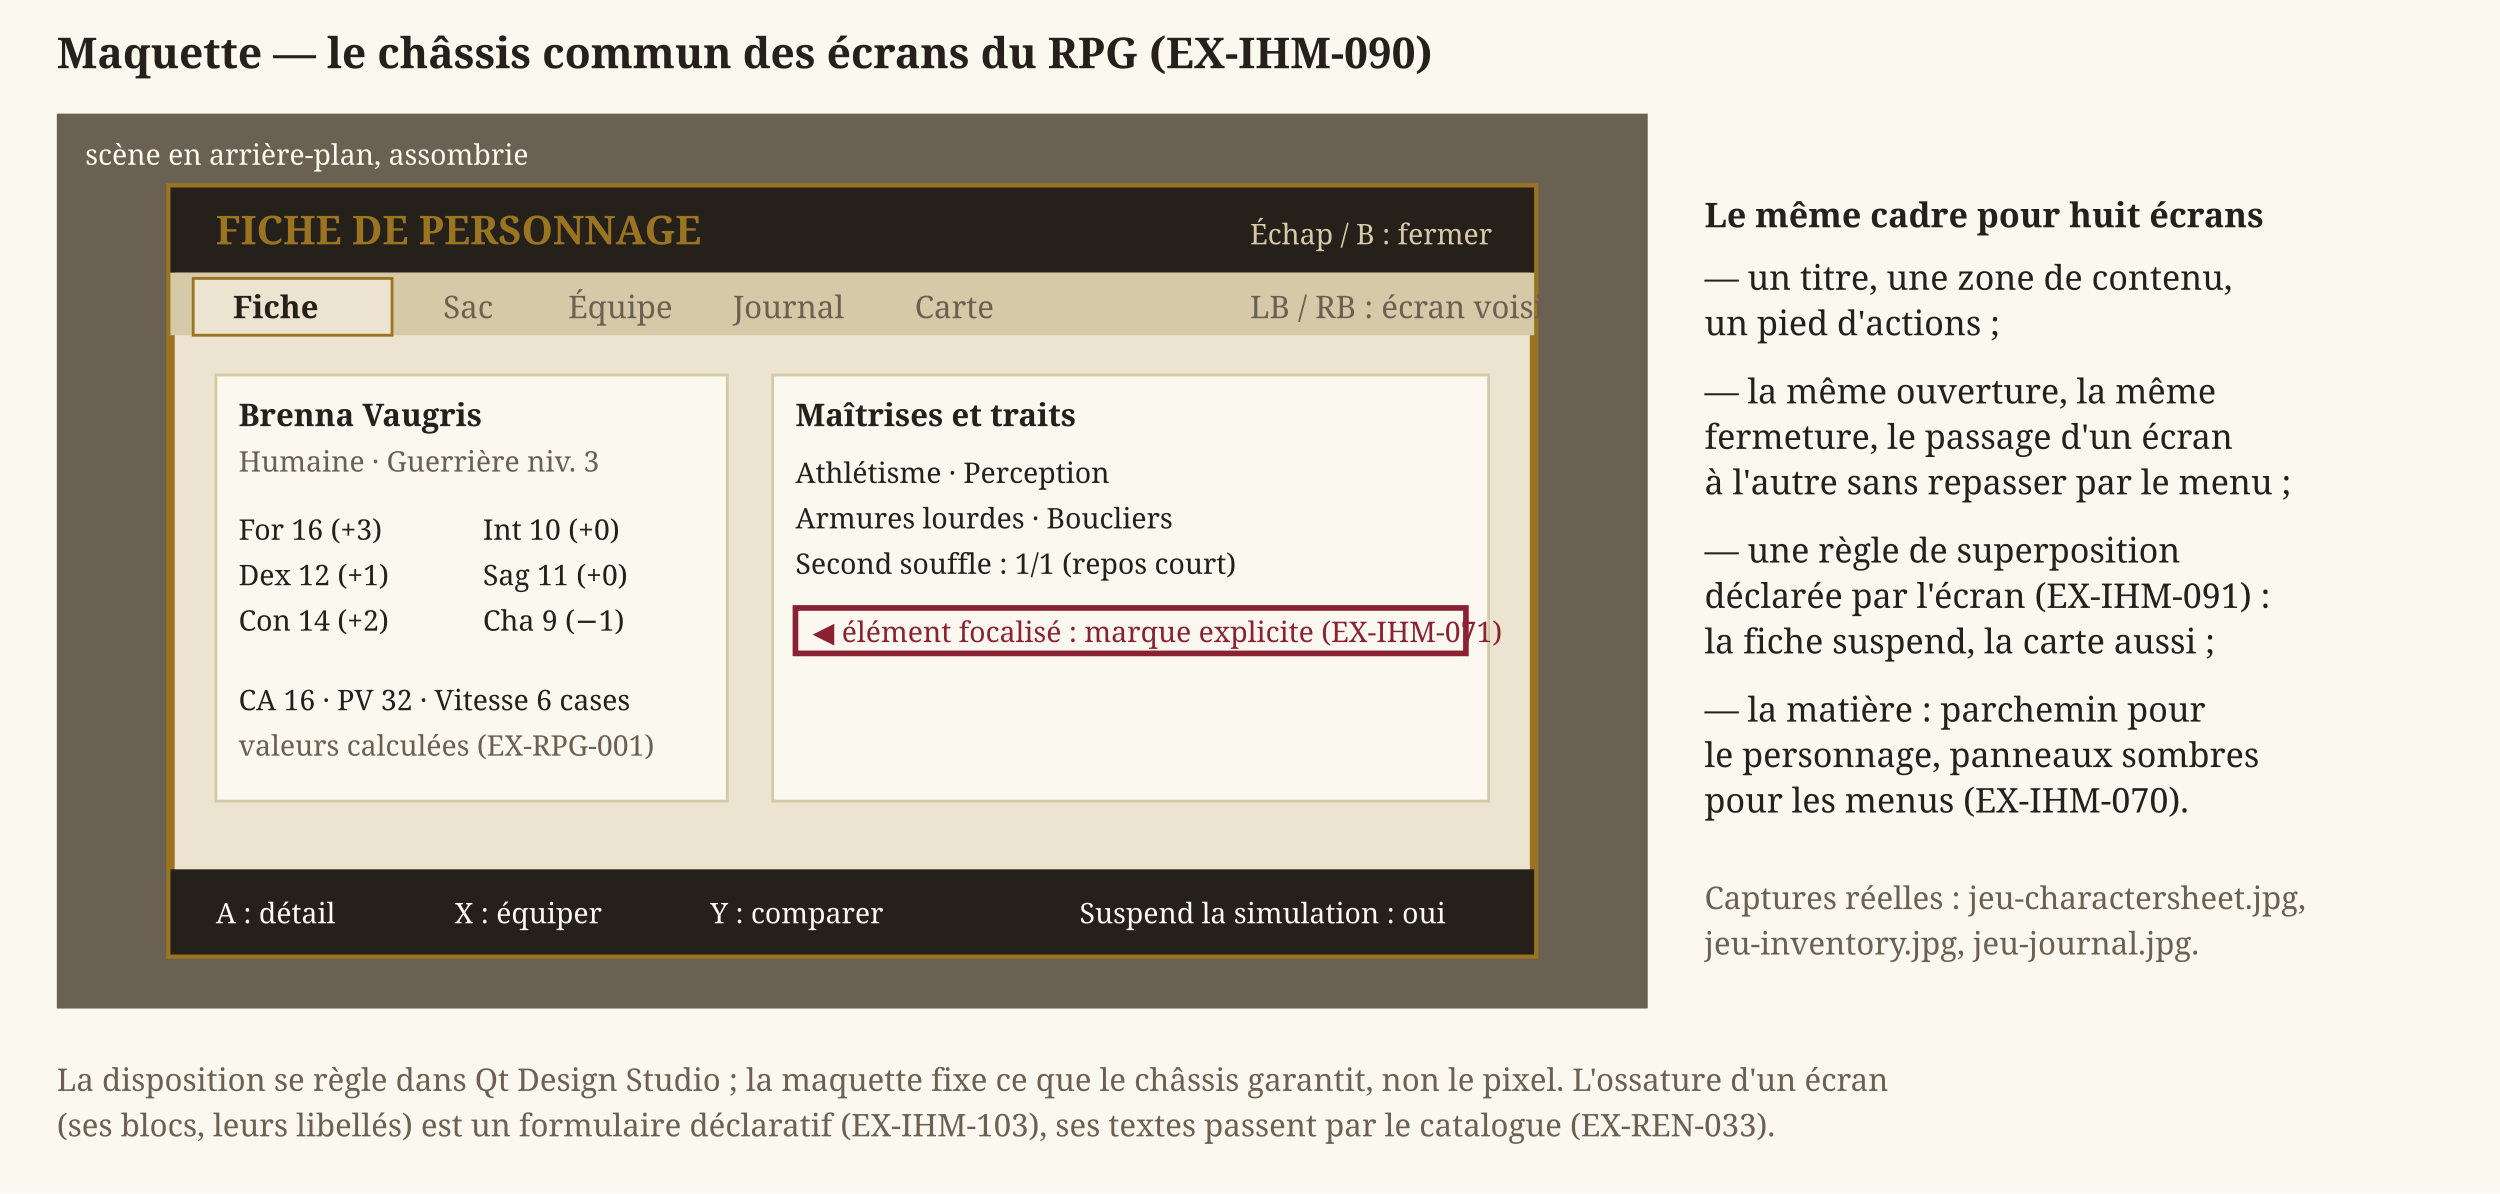
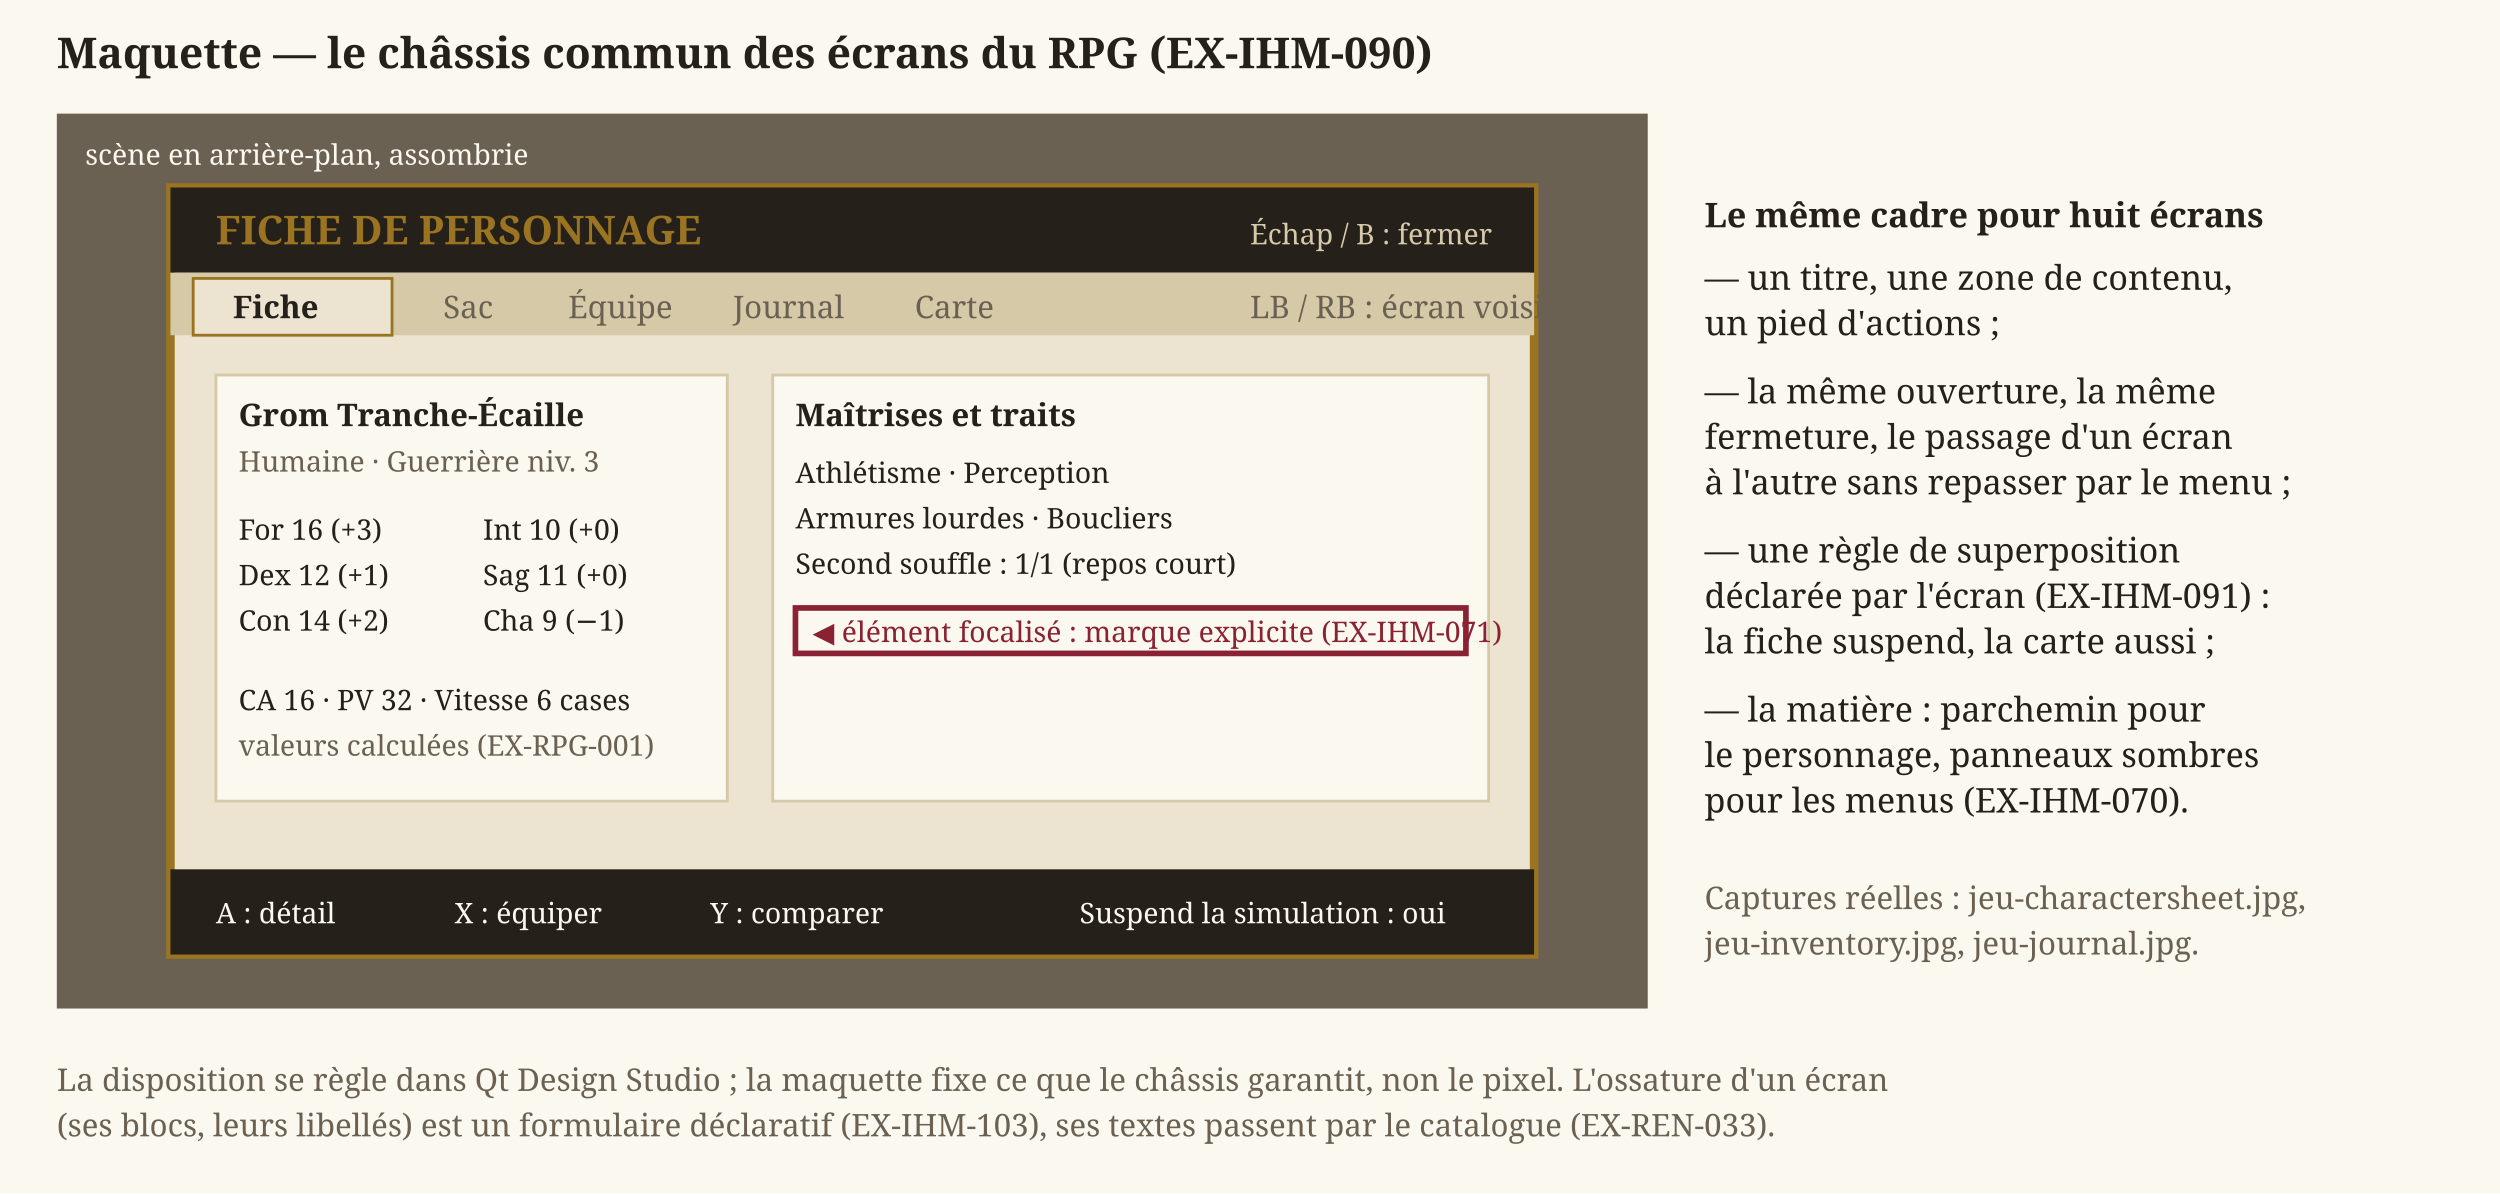
<svg xmlns="http://www.w3.org/2000/svg" viewBox="0 0 880 420" font-family="Georgia, serif" font-size="13">
  <rect width="880" height="420" fill="#fbf8f0" />
  <text x="20" y="24" font-size="15" font-weight="600" fill="#25201a">Maquette — le châssis commun des écrans du RPG (EX-IHM-090)</text>
  <rect x="20" y="40" width="560" height="315" fill="#6a6152" />
  <text x="30" y="58" font-size="10" fill="#fbf8f0">scène en arrière-plan, assombrie</text>
  <rect x="60" y="66" width="480" height="270" fill="#ece4d1" stroke="#9a7420" stroke-width="3" />
  <rect x="60" y="66" width="480" height="30" fill="#25201a" />
  <text x="76" y="86" font-size="14" fill="#9a7420" font-weight="600">FICHE DE PERSONNAGE</text>
  <text x="440" y="86" font-size="10" fill="#d6c9a8">Échap / B : fermer</text>
  <g font-size="11">
    <rect x="60" y="96" width="480" height="22" fill="#d6c9a8" />
    <rect x="68" y="98" width="70" height="20" fill="#ece4d1" stroke="#9a7420" />
    <text x="82" y="112" fill="#25201a" font-weight="600">Fiche</text>
    <text x="156" y="112" fill="#6a6152">Sac</text>
    <text x="200" y="112" fill="#6a6152">Équipe</text>
    <text x="258" y="112" fill="#6a6152">Journal</text>
    <text x="322" y="112" fill="#6a6152">Carte</text>
    <text x="440" y="112" fill="#6a6152">LB / RB : écran voisin</text>
  </g>
  <rect x="76" y="132" width="180" height="150" fill="#fbf8f0" stroke="#d6c9a8" />
-   <text x="84" y="150" font-size="11" fill="#25201a" font-weight="600">Brenna Vaugris</text>
+   <text x="84" y="150" font-size="11" fill="#25201a" font-weight="600">Grom Tranche-Écaille</text>
  <text x="84" y="166" font-size="10" fill="#6a6152">Humaine · Guerrière niv. 3</text>
  <g font-size="10" fill="#25201a">
    <text x="84" y="190">For 16 (+3)</text>
    <text x="84" y="206">Dex 12 (+1)</text>
    <text x="84" y="222">Con 14 (+2)</text>
    <text x="170" y="190">Int 10 (+0)</text>
    <text x="170" y="206">Sag 11 (+0)</text>
    <text x="170" y="222">Cha 9 (−1)</text>
  </g>
  <text x="84" y="250" font-size="10" fill="#25201a">CA 16 · PV 32 · Vitesse 6 cases</text>
  <text x="84" y="266" font-size="10" fill="#6a6152">valeurs calculées (EX-RPG-001)</text>
  <rect x="272" y="132" width="252" height="150" fill="#fbf8f0" stroke="#d6c9a8" />
  <text x="280" y="150" font-size="11" fill="#25201a" font-weight="600">Maîtrises et traits</text>
  <g font-size="10" fill="#25201a">
    <text x="280" y="170">Athlétisme · Perception</text>
    <text x="280" y="186">Armures lourdes · Boucliers</text>
    <text x="280" y="202">Second souffle : 1/1 (repos court)</text>
  </g>
  <rect x="280" y="214" width="236" height="16" fill="none" stroke="#8a2233" stroke-width="2" />
  <text x="286" y="226" font-size="10" fill="#8a2233">◀ élément focalisé : marque explicite (EX-IHM-071)</text>
  <rect x="60" y="306" width="480" height="30" fill="#25201a" />
  <g font-size="10" fill="#fbf8f0">
    <text x="76" y="325">A : détail</text>
    <text x="160" y="325">X : équiper</text>
    <text x="250" y="325">Y : comparer</text>
    <text x="380" y="325">Suspend la simulation : oui</text>
  </g>
  <g fill="#25201a" font-size="12">
    <text x="600" y="80" font-weight="600">Le même cadre pour huit écrans</text>
    <text x="600" y="102">— un titre, une zone de contenu,</text>
    <text x="600" y="118">un pied d'actions ;</text>
    <text x="600" y="142">— la même ouverture, la même</text>
    <text x="600" y="158">fermeture, le passage d'un écran</text>
    <text x="600" y="174">à l'autre sans repasser par le menu ;</text>
    <text x="600" y="198">— une règle de superposition</text>
    <text x="600" y="214">déclarée par l'écran (EX-IHM-091) :</text>
    <text x="600" y="230">la fiche suspend, la carte aussi ;</text>
    <text x="600" y="254">— la matière : parchemin pour</text>
    <text x="600" y="270">le personnage, panneaux sombres</text>
    <text x="600" y="286">pour les menus (EX-IHM-070).</text>
  </g>
  <text x="600" y="320" font-size="11" fill="#6a6152">Captures réelles : jeu-charactersheet.jpg,</text>
  <text x="600" y="336" font-size="11" fill="#6a6152">jeu-inventory.jpg, jeu-journal.jpg.</text>
  <text x="20" y="384" font-size="11" fill="#6a6152">La disposition se règle dans Qt Design Studio ; la maquette fixe ce que le châssis garantit, non le pixel. L'ossature d'un écran</text>
  <text x="20" y="400" font-size="11" fill="#6a6152">(ses blocs, leurs libellés) est un formulaire déclaratif (EX-IHM-103), ses textes passent par le catalogue (EX-REN-033).</text>
</svg>
